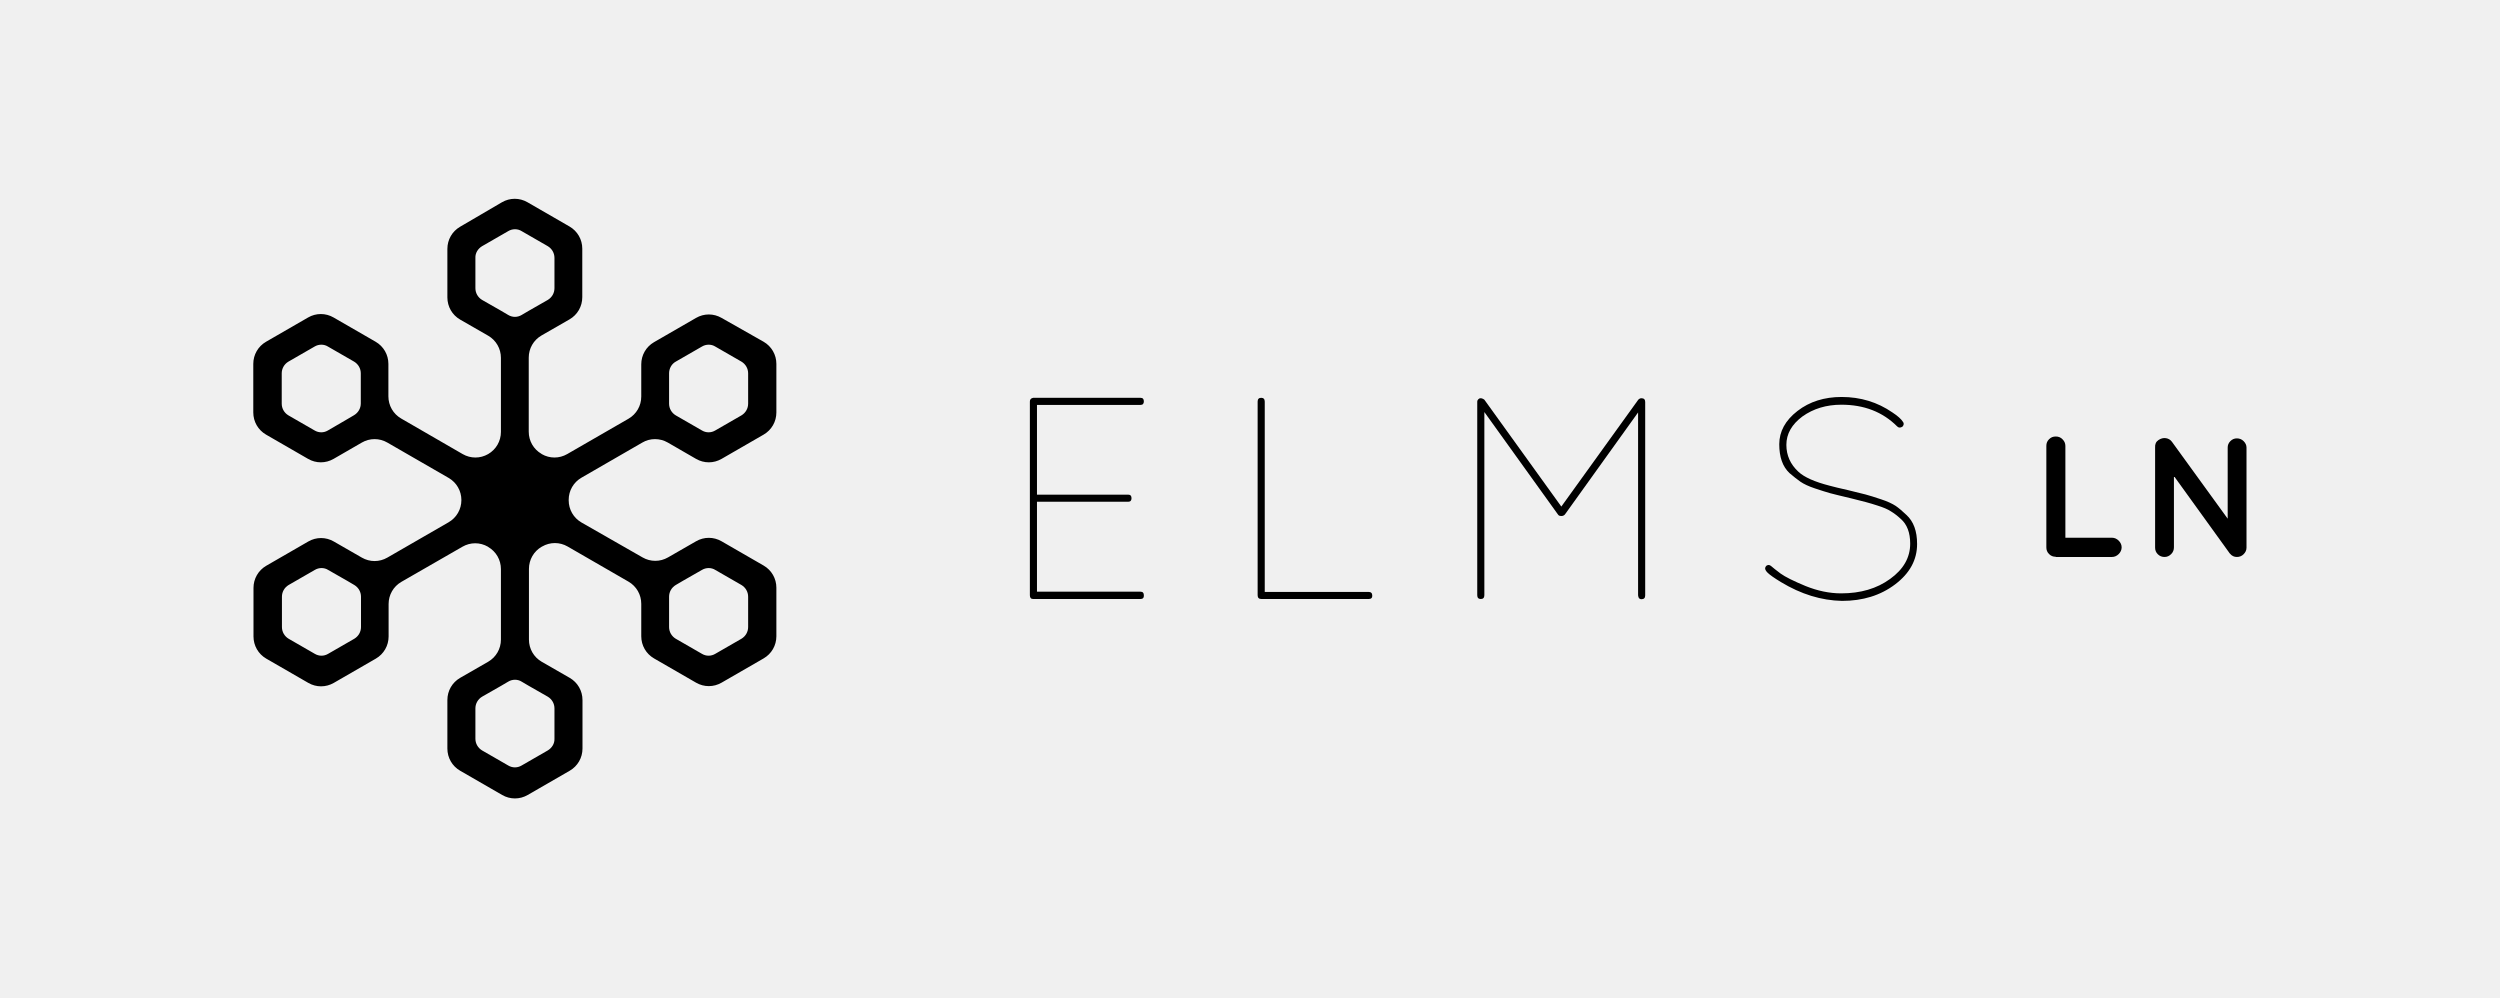
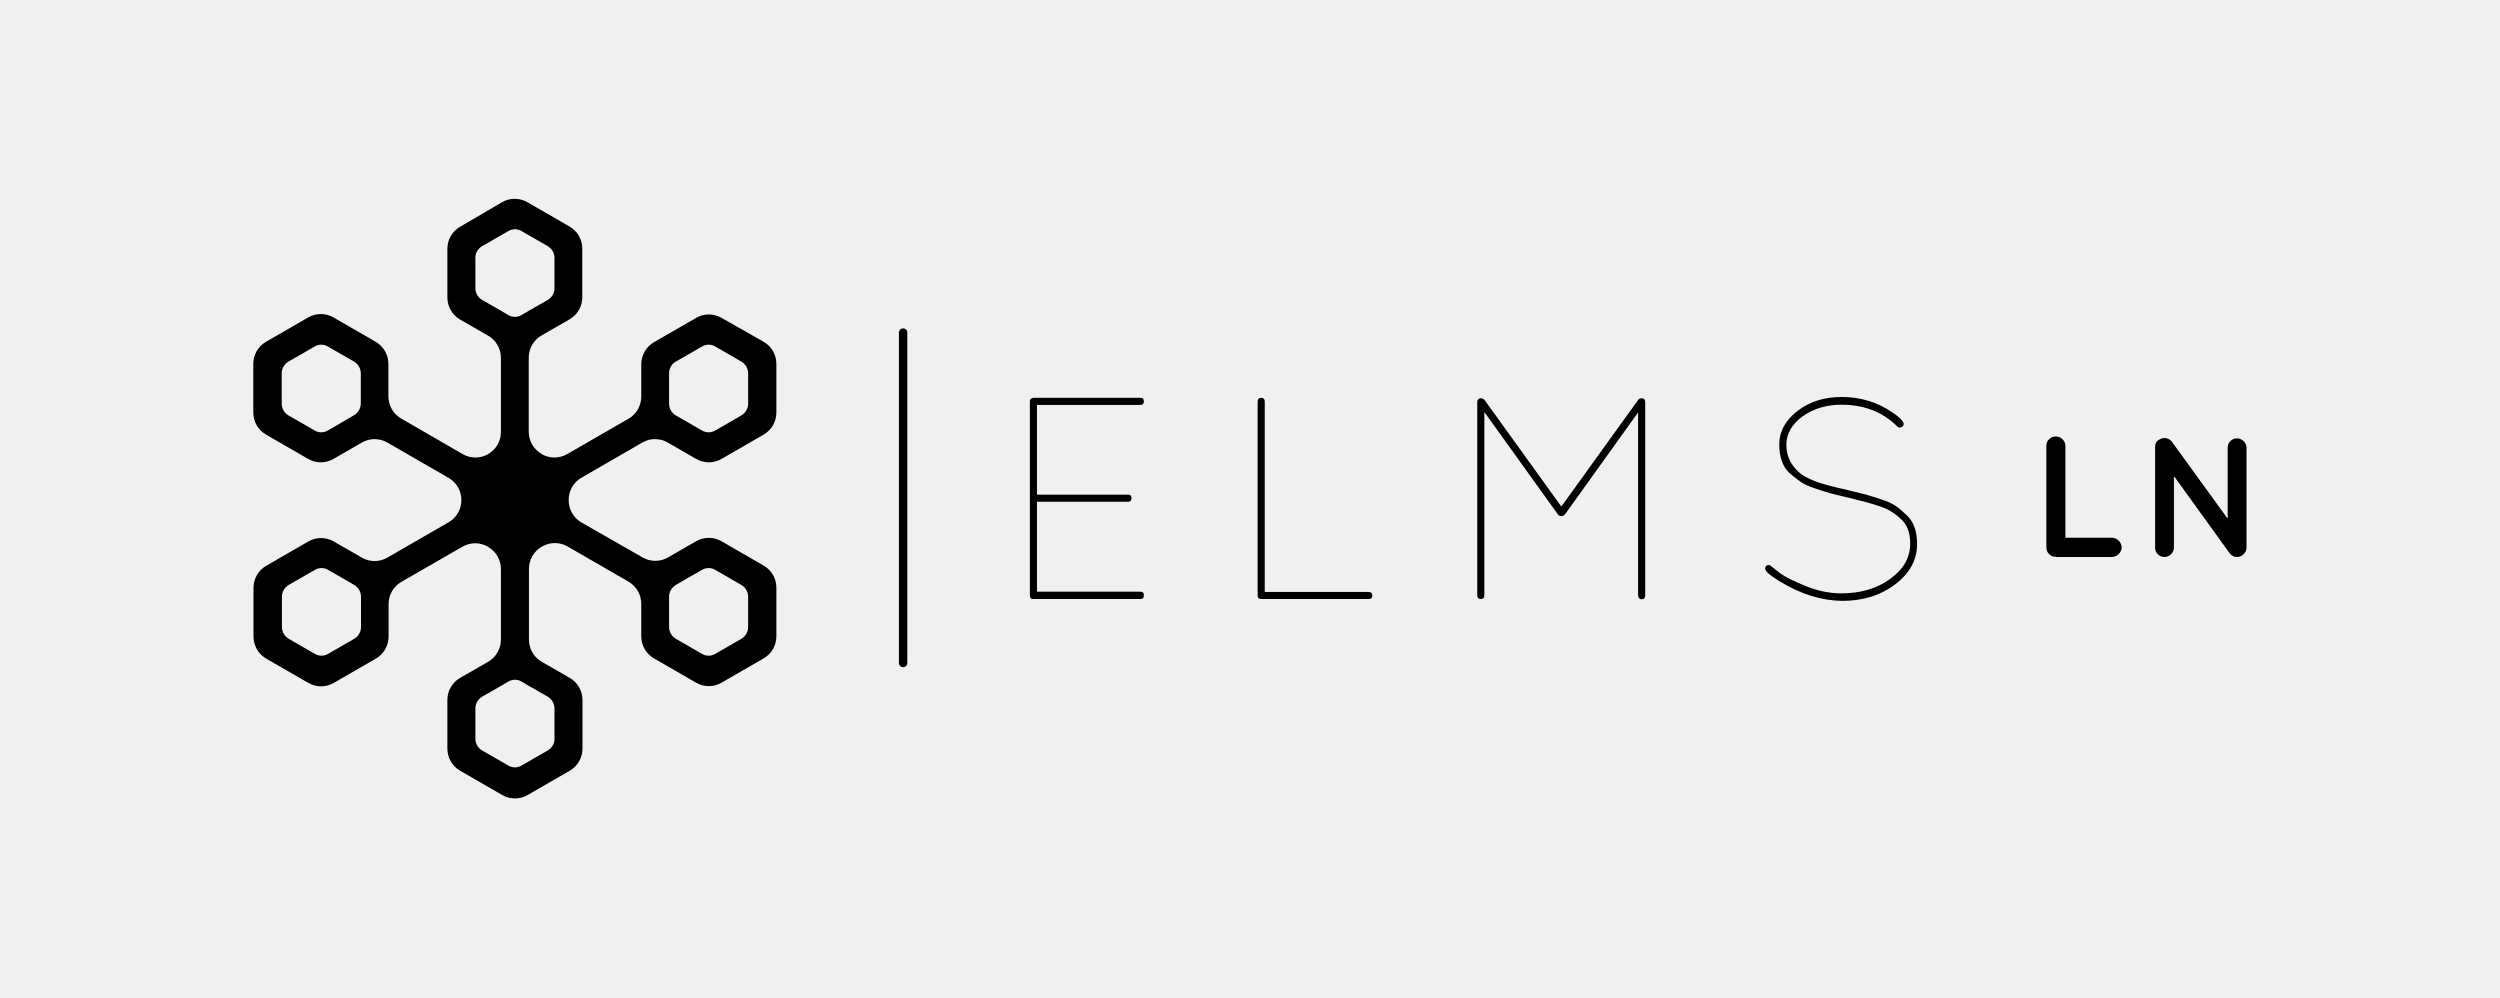
- <svg xmlns="http://www.w3.org/2000/svg" version="1.1" x="0px" y="0px" viewBox="0 0 1195.3 476.7" style="enable-background:new 0 0 1195.3 476.7;" xml:space="preserve">
+ <svg xmlns="http://www.w3.org/2000/svg" version="1.1" id="Layer_1" x="0px" y="0px" viewBox="0 0 1195.3 476.7" style="enable-background:new 0 0 1195.3 476.7;" xml:space="preserve">
  <style type="text/css">
- 	.st0{fill:#636363;}
- 	.st1{fill:#FFFFFF;}
- 	.st2{fill:url(#SVGID_1_);}
- 	.st3{fill:url(#SVGID_2_);}
- 	.st4{fill:url(#SVGID_3_);}
- 	.st5{fill:url(#SVGID_4_);}
- 	.st6{fill:none;}
- 	.st7{display:none;}
- 	.st8{display:inline;}
- 	.st9{font-family:'Quicksand-Bold';}
- 	.st10{font-size:52;}
- 	.st11{letter-spacing:2;}
- 	.st12{display:inline;fill:none;stroke:#000000;stroke-width:4;stroke-linecap:round;stroke-linejoin:round;stroke-miterlimit:10;}
- 	.st13{font-size:82.211;}
- 	.st14{letter-spacing:4;}
+ 	.st0{display:none;}
+ 	.st1{fill:none;}
+ 	.st2{fill:none;stroke:#000000;stroke-width:4;stroke-linecap:round;stroke-linejoin:round;stroke-miterlimit:10;}
+ 	.st3{display:inline;}
+ 	.st4{font-family:'Quicksand-Bold';}
+ 	.st5{font-size:82.211px;}
+ 	.st6{letter-spacing:3;}
</style>
  <g id="Square_Variations">
</g>
  <g id="Horizontal_Variations">
</g>
  <g id="ELMS_Square_Logo">
-     <g id="GUIDES_1_" class="st7">
+     <g id="GUIDES_1_" class="st0">
	</g>
  </g>
  <g id="ELMS_Horizontal_Logo">
-     <rect id="REGISTRATION_1_" x="0" y="0" class="st6" width="1195.3" height="476.1" />
+     <rect id="REGISTRATION_1_" class="st1" width="1195.3" height="476.1" />
    <g id="TYPE_W_x2F__Variations">
-       <g id="SUB_PROJECT_multiline" class="st7">
-         <text transform="matrix(1 0 0 1 489.2774 204.6819)" class="st8">
-           <tspan x="0" y="0" class="st9 st10 st11">COURSE</tspan>
-           <tspan x="2.1" y="52" class="st9 st10 st11">INFORMATION</tspan>
-           <tspan x="1" y="104" class="st9 st10 st11">SYSTEM</tspan>
-         </text>
-         <line id="DIVIDER_1_" class="st12" x1="431.8" y1="159" x2="431.8" y2="317" />
+       <g id="SUB_PROJECT_multiline">
+         <line id="DIVIDER_1_" class="st2" x1="431.8" y1="159" x2="431.8" y2="317" />
      </g>
-       <g id="SUB_PROJECT_Single_line_copy" class="st7">
-         <text transform="matrix(1 0 0 1 485.4649 267.3203)" class="st8 st9 st13 st14">cis</text>
+       <g id="SUB_PROJECT_Single_line_copy" class="st0">
+         <text transform="matrix(1 0 0 1 485.4649 267.3203)" class="st3 st4 st5 st6">cis</text>
      </g>
      <g id="ELMS_TYPE">
        <g id="ELMS_1_">
-           <path d="M545.3,286.4H494c-1.1,0-1.6-0.6-1.6-1.8v-92.6c0-1,0.5-1.6,1.6-1.8h51.3c1.1,0,1.6,0.6,1.6,1.7c0,1.1-0.5,1.7-1.6,1.7      h-49.5v42.9h43.6c1.1,0,1.6,0.6,1.6,1.7c0,1.1-0.5,1.7-1.6,1.7h-43.6v43h49.5c1.1,0,1.6,0.6,1.6,1.7      C547,285.8,546.4,286.4,545.3,286.4z" />
-           <path d="M654.4,286.4h-51.3c-1.2,0-1.8-0.6-1.8-1.8v-92.6c0-1.2,0.6-1.8,1.7-1.8c1.1,0,1.7,0.6,1.7,1.8v91h49.6      c1.2,0,1.8,0.6,1.8,1.7C656.2,285.8,655.6,286.4,654.4,286.4z" />
-           <path d="M783.2,284.6v-87.4l-35,48.8c-0.5,0.5-1,0.7-1.5,0.7h-0.3c-0.7,0-1.2-0.2-1.5-0.7L709.7,197v87.6c0,1.2-0.6,1.8-1.7,1.8      c-1.1,0-1.7-0.6-1.7-1.8v-92.5c0-0.5,0.2-0.9,0.5-1.2c0.4-0.4,0.7-0.5,1.1-0.5c0.5,0,1.1,0.2,1.8,0.7l36.8,51.1l36.8-51.1      c0.5-0.5,1-0.7,1.5-0.7c1.2,0,1.8,0.6,1.8,1.8v92.5c0,1.2-0.6,1.8-1.8,1.8c-0.5,0-0.8-0.2-1.2-0.5      C783.4,285.5,783.2,285,783.2,284.6z" />
-           <path d="M851.5,278.3c-3.3-2-5.4-3.5-6.4-4.5c-1-1-1.3-1.8-1.1-2.4c0.2-0.6,0.6-1.1,1.2-1.2c0.5-0.2,1.1,0,1.8,0.6      c0.6,0.6,2.1,1.7,4.3,3.4c2.2,1.6,6.2,3.6,12,6c5.7,2.3,11.4,3.5,17,3.5c9.3,0,17.1-2.3,23.4-6.9c6.4-4.6,9.6-10.2,9.6-16.9      c0-5.2-1.5-9.2-4.5-11.8c-1.6-1.5-3.2-2.7-4.7-3.6c-1.5-1-3.6-1.9-6.5-2.8c-3.3-1.1-7.4-2.2-12.4-3.4c-5-1.2-8.4-2-10.2-2.5      c-1.8-0.5-4.3-1.3-7.3-2.3c-3-1-5.3-2.1-6.9-3.2c-1.6-1.1-3.3-2.5-5.2-4.1c-3.3-3.1-4.9-7.7-4.9-13.8c0-6.1,2.9-11.4,8.7-15.9      c5.8-4.5,12.9-6.7,21.1-6.7c9.1,0,17.2,2.5,24.3,7.4c2.6,1.7,4.2,3.2,4.9,4.3c0.7,0.8,0.7,1.6-0.1,2.5c-1,0.6-1.8,0.6-2.5-0.1      c-7-7-15.9-10.4-26.7-10.4c-7.2,0-13.4,1.9-18.6,5.6c-5.1,3.8-7.7,8.3-7.7,13.6c0,5,1.9,9.3,5.8,12.9c2.8,2.6,7.8,4.8,14.8,6.6      c2,0.5,4.9,1.3,8.7,2.1c3.8,0.9,6.6,1.6,8.5,2.1c1.9,0.5,4.4,1.3,7.4,2.3c3.1,1,5.4,2.1,7.1,3.2c1.6,1.1,3.3,2.6,5.1,4.3      c3.4,3.1,5.1,7.7,5.1,13.9c0,7.6-3.5,14-10.5,19.3c-7,5.3-15.5,7.9-25.4,7.9C870.8,287.1,861.1,284.1,851.5,278.3z" />
+           <path d="M545.3,286.4H494c-1.1,0-1.6-0.6-1.6-1.8V192c0-1,0.5-1.6,1.6-1.8h51.3c1.1,0,1.6,0.6,1.6,1.7c0,1.1-0.5,1.7-1.6,1.7      h-49.5v42.9h43.6c1.1,0,1.6,0.6,1.6,1.7c0,1.1-0.5,1.7-1.6,1.7h-43.6v43h49.5c1.1,0,1.6,0.6,1.6,1.7      C547,285.8,546.4,286.4,545.3,286.4z" />
+           <path d="M654.4,286.4h-51.3c-1.2,0-1.8-0.6-1.8-1.8V192c0-1.2,0.6-1.8,1.7-1.8c1.1,0,1.7,0.6,1.7,1.8v91h49.6      c1.2,0,1.8,0.6,1.8,1.7C656.2,285.8,655.6,286.4,654.4,286.4z" />
+           <path d="M783.2,284.6v-87.4l-35,48.8c-0.5,0.5-1,0.7-1.5,0.7h-0.3c-0.7,0-1.2-0.2-1.5-0.7l-35.2-49v87.6c0,1.2-0.6,1.8-1.7,1.8      c-1.1,0-1.7-0.6-1.7-1.8v-92.5c0-0.5,0.2-0.9,0.5-1.2c0.4-0.4,0.7-0.5,1.1-0.5c0.5,0,1.1,0.2,1.8,0.7l36.8,51.1l36.8-51.1      c0.5-0.5,1-0.7,1.5-0.7c1.2,0,1.8,0.6,1.8,1.8v92.5c0,1.2-0.6,1.8-1.8,1.8c-0.5,0-0.8-0.2-1.2-0.5      C783.4,285.5,783.2,285,783.2,284.6z" />
+           <path d="M851.5,278.3c-3.3-2-5.4-3.5-6.4-4.5s-1.3-1.8-1.1-2.4s0.6-1.1,1.2-1.2c0.5-0.2,1.1,0,1.8,0.6c0.6,0.6,2.1,1.7,4.3,3.4      c2.2,1.6,6.2,3.6,12,6c5.7,2.3,11.4,3.5,17,3.5c9.3,0,17.1-2.3,23.4-6.9c6.4-4.6,9.6-10.2,9.6-16.9c0-5.2-1.5-9.2-4.5-11.8      c-1.6-1.5-3.2-2.7-4.7-3.6c-1.5-1-3.6-1.9-6.5-2.8c-3.3-1.1-7.4-2.2-12.4-3.4s-8.4-2-10.2-2.5s-4.3-1.3-7.3-2.3      s-5.3-2.1-6.9-3.2c-1.6-1.1-3.3-2.5-5.2-4.1c-3.3-3.1-4.9-7.7-4.9-13.8s2.9-11.4,8.7-15.9s12.9-6.7,21.1-6.7      c9.1,0,17.2,2.5,24.3,7.4c2.6,1.7,4.2,3.2,4.9,4.3c0.7,0.8,0.7,1.6-0.1,2.5c-1,0.6-1.8,0.6-2.5-0.1c-7-7-15.9-10.4-26.7-10.4      c-7.2,0-13.4,1.9-18.6,5.6c-5.1,3.8-7.7,8.3-7.7,13.6c0,5,1.9,9.3,5.8,12.9c2.8,2.6,7.8,4.8,14.8,6.6c2,0.5,4.9,1.3,8.7,2.1      c3.8,0.9,6.6,1.6,8.5,2.1s4.4,1.3,7.4,2.3c3.1,1,5.4,2.1,7.1,3.2c1.6,1.1,3.3,2.6,5.1,4.3c3.4,3.1,5.1,7.7,5.1,13.9      c0,7.6-3.5,14-10.5,19.3s-15.5,7.9-25.4,7.9C870.8,287.1,861.1,284.1,851.5,278.3z" />
        </g>
        <g id="LN">
-           <path d="M982.9,266.2c-1.3,0-2.3-0.4-3.2-1.3c-0.9-0.9-1.3-1.9-1.3-3.2v-48.5c0-1.3,0.4-2.3,1.3-3.2c0.9-0.9,1.9-1.3,3.2-1.3      s2.3,0.4,3.2,1.3c0.9,0.9,1.4,1.9,1.4,3.2v43.9h22.3c1.2,0,2.3,0.5,3.2,1.4s1.4,2,1.4,3.2s-0.5,2.3-1.4,3.2s-2,1.4-3.2,1.4      H982.9z" />
-           <path d="M1039.4,227.6v34.1c0,1.2-0.4,2.3-1.3,3.2c-0.9,0.9-1.9,1.4-3.2,1.4c-1.2,0-2.3-0.4-3.2-1.3c-0.9-0.9-1.3-1.9-1.3-3.2      v-47.8c-0.1-1.6,0.4-2.8,1.6-3.6c1.2-0.8,2.4-1.1,3.6-0.9c1.2,0.2,2.2,0.8,2.9,1.8l26.6,36.7V214c0-1.2,0.4-2.2,1.3-3.1      c0.9-0.9,1.9-1.3,3.1-1.3c1.2,0,2.3,0.4,3.2,1.3c0.9,0.9,1.4,1.9,1.4,3.1v47.8c0,1.3-0.5,2.3-1.4,3.2c-0.9,0.9-2,1.3-3.2,1.3      c-1.3,0-2.4-0.5-3.3-1.6c-0.2-0.2-0.4-0.4-0.4-0.5L1039.4,227.6z" />
+           <path d="M982.9,266.2c-1.3,0-2.3-0.4-3.2-1.3s-1.3-1.9-1.3-3.2v-48.5c0-1.3,0.4-2.3,1.3-3.2c0.9-0.9,1.9-1.3,3.2-1.3      s2.3,0.4,3.2,1.3c0.9,0.9,1.4,1.9,1.4,3.2v43.9h22.3c1.2,0,2.3,0.5,3.2,1.4s1.4,2,1.4,3.2s-0.5,2.3-1.4,3.2s-2,1.4-3.2,1.4      h-26.9V266.2z" />
+           <path d="M1039.4,227.6v34.1c0,1.2-0.4,2.3-1.3,3.2c-0.9,0.9-1.9,1.4-3.2,1.4c-1.2,0-2.3-0.4-3.2-1.3c-0.9-0.9-1.3-1.9-1.3-3.2      V214c-0.1-1.6,0.4-2.8,1.6-3.6s2.4-1.1,3.6-0.9c1.2,0.2,2.2,0.8,2.9,1.8l26.6,36.7v-34c0-1.2,0.4-2.2,1.3-3.1      c0.9-0.9,1.9-1.3,3.1-1.3s2.3,0.4,3.2,1.3c0.9,0.9,1.4,1.9,1.4,3.1v47.8c0,1.3-0.5,2.3-1.4,3.2c-0.9,0.9-2,1.3-3.2,1.3      c-1.3,0-2.4-0.5-3.3-1.6c-0.2-0.2-0.4-0.4-0.4-0.5L1039.4,227.6z" />
        </g>
      </g>
    </g>
    <g id="ICON_2_">
      <g>
-         <path d="M319.3,211.6l13.5,7.8c3.8,2.2,8.4,2.2,12.2,0l20.1-11.6c3.8-2.2,6.1-6.2,6.1-10.6v-23.2c0-4.4-2.3-8.4-6.1-10.6L345,152     c-3.8-2.2-8.4-2.2-12.2,0l-20.1,11.6c-3.8,2.2-6.1,6.2-6.1,10.6v15.4c0,4.4-2.3,8.4-6.1,10.6l-29.3,16.9c-3.8,2.2-8.4,2.2-12.2,0     l-0.1-0.1c-3.8-2.2-6.1-6.2-6.1-10.6V171c0-4.4,2.3-8.4,6.1-10.6l13.4-7.7c3.8-2.2,6.1-6.2,6.1-10.6v-23.2     c0-4.4-2.3-8.4-6.1-10.6l-20.1-11.6c-3.8-2.2-8.4-2.2-12.2,0L220,108.4c-3.8,2.2-6.1,6.2-6.1,10.6v23.2c0,4.4,2.3,8.4,6.1,10.6     l13.4,7.7c3.8,2.2,6.1,6.2,6.1,10.6v35.4c0,4.4-2.3,8.4-6.1,10.6l0,0c-3.8,2.2-8.4,2.2-12.2,0l-29.4-17     c-3.8-2.2-6.1-6.2-6.1-10.6V174c0-4.4-2.3-8.4-6.1-10.6l-20.1-11.6c-3.8-2.2-8.4-2.2-12.2,0l-20.1,11.6     c-3.8,2.2-6.1,6.2-6.1,10.6v23.2c0,4.4,2.3,8.4,6.1,10.6l20.1,11.6c3.8,2.2,8.4,2.2,12.2,0l13.5-7.8c3.8-2.2,8.4-2.2,12.2,0     l29.3,16.9c3.8,2.2,6.1,6.2,6.1,10.6v0c0,4.4-2.3,8.4-6.1,10.6l-29.3,16.9c-3.8,2.2-8.4,2.2-12.2,0l-13.4-7.7     c-3.8-2.2-8.4-2.2-12.2,0l-20.1,11.6c-3.8,2.2-6.1,6.2-6.1,10.6v23.2c0,4.4,2.3,8.4,6.1,10.6l20.1,11.6c3.8,2.2,8.4,2.2,12.2,0     l20.1-11.6c3.8-2.2,6.1-6.2,6.1-10.6v-15.5c0-4.4,2.3-8.4,6.1-10.6l29.2-16.8c3.8-2.2,8.4-2.2,12.2,0l0.1,0.1     c3.8,2.2,6.1,6.2,6.1,10.6v33.7c0,4.4-2.3,8.4-6.1,10.6l-13.4,7.7c-3.8,2.2-6.1,6.2-6.1,10.6v23.2c0,4.4,2.3,8.4,6.1,10.6     l20.1,11.6c3.8,2.2,8.4,2.2,12.2,0l20.1-11.6c3.8-2.2,6.1-6.2,6.1-10.6v-23.2c0-4.4-2.3-8.4-6.1-10.6l-13.4-7.7     c-3.8-2.2-6.1-6.2-6.1-10.6V272c0-4.4,2.3-8.4,6.1-10.6l0.2-0.1c3.8-2.2,8.4-2.2,12.2,0l29.1,16.8c3.8,2.2,6.1,6.2,6.1,10.6v15.5     c0,4.4,2.3,8.4,6.1,10.6l20.1,11.6c3.8,2.2,8.4,2.2,12.2,0l20.1-11.6c3.8-2.2,6.1-6.2,6.1-10.6v-23.2c0-4.4-2.3-8.4-6.1-10.6     l-20.1-11.6c-3.8-2.2-8.4-2.2-12.2,0l-13.4,7.7c-3.8,2.2-8.4,2.2-12.2,0L278,249.8c-3.8-2.2-6.1-6.2-6.1-10.6V239     c0-4.4,2.3-8.4,6.1-10.6l29.1-16.8C310.8,209.4,315.5,209.4,319.3,211.6z M172.5,192.9c0,2.3-1.2,4.4-3.2,5.6l-3.4,2l-9.1,5.3     c-2,1.2-4.4,1.2-6.4,0l-12.5-7.2c-2-1.2-3.2-3.3-3.2-5.6v-14.5c0-2.3,1.2-4.4,3.2-5.6l12.5-7.2c2-1.2,4.5-1.2,6.4,0l12.5,7.2     c2,1.2,3.2,3.3,3.2,5.6v10.4V192.9z M357.7,285.3v14.5c0,2.3-1.2,4.4-3.2,5.6l-12.5,7.2c-2,1.2-4.4,1.2-6.4,0l-12.5-7.2     c-2-1.2-3.2-3.3-3.2-5.6v-10.5v-4c0-2.3,1.2-4.4,3.2-5.6l3.4-2l9.1-5.2c2-1.2,4.5-1.2,6.4,0l12.5,7.2     C356.5,280.9,357.7,283,357.7,285.3z M323.1,172.9l12.5-7.2c2-1.2,4.5-1.2,6.4,0l12.5,7.2c2,1.2,3.2,3.3,3.2,5.6v14.5     c0,2.3-1.2,4.4-3.2,5.6l-12.5,7.2c-2,1.2-4.4,1.2-6.4,0l-9.2-5.3l-3.3-1.9c-2-1.2-3.2-3.3-3.2-5.6v-4.1v-10.4     C319.9,176.2,321.1,174,323.1,172.9z M230.5,117.7l12.5-7.2c2-1.2,4.5-1.2,6.4,0l12.5,7.2c2,1.2,3.2,3.3,3.2,5.6v14.5     c0,2.3-1.2,4.4-3.2,5.6l-9.1,5.2l-3.4,2c-2,1.2-4.4,1.2-6.4,0l-3.4-2l-9.1-5.2c-2-1.2-3.2-3.3-3.2-5.6v-14.5     C227.2,121,228.5,118.9,230.5,117.7z M172.6,289.3v10.5c0,2.3-1.2,4.4-3.2,5.6l-12.5,7.2c-2,1.2-4.4,1.2-6.4,0l-12.5-7.2     c-2-1.2-3.2-3.3-3.2-5.6v-14.5c0-2.3,1.2-4.4,3.2-5.6l12.5-7.2c2-1.2,4.5-1.2,6.4,0l9.1,5.2l3.4,2c2,1.2,3.2,3.3,3.2,5.6V289.3z      M261.9,358.8l-12.5,7.2c-2,1.2-4.4,1.2-6.4,0l-12.5-7.2c-2-1.2-3.2-3.3-3.2-5.6v-14.5c0-2.3,1.2-4.4,3.2-5.6l9.1-5.2l3.4-2     c2-1.2,4.5-1.2,6.4,0l3.4,2l9.1,5.2c2,1.2,3.2,3.3,3.2,5.6v14.5C265.2,355.5,263.9,357.6,261.9,358.8z" />
+         <path d="M319.3,211.6l13.5,7.8c3.8,2.2,8.4,2.2,12.2,0l20.1-11.6c3.8-2.2,6.1-6.2,6.1-10.6V174c0-4.4-2.3-8.4-6.1-10.6L345,152     c-3.8-2.2-8.4-2.2-12.2,0l-20.1,11.6c-3.8,2.2-6.1,6.2-6.1,10.6v15.4c0,4.4-2.3,8.4-6.1,10.6l-29.3,16.9c-3.8,2.2-8.4,2.2-12.2,0     l-0.1-0.1c-3.8-2.2-6.1-6.2-6.1-10.6V171c0-4.4,2.3-8.4,6.1-10.6l13.4-7.7c3.8-2.2,6.1-6.2,6.1-10.6v-23.2     c0-4.4-2.3-8.4-6.1-10.6l-20.1-11.6c-3.8-2.2-8.4-2.2-12.2,0l-20,11.7c-3.8,2.2-6.1,6.2-6.1,10.6v23.2c0,4.4,2.3,8.4,6.1,10.6     l13.4,7.7c3.8,2.2,6.1,6.2,6.1,10.6v35.4c0,4.4-2.3,8.4-6.1,10.6l0,0c-3.8,2.2-8.4,2.2-12.2,0l-29.4-17     c-3.8-2.2-6.1-6.2-6.1-10.6V174c0-4.4-2.3-8.4-6.1-10.6l-20.1-11.6c-3.8-2.2-8.4-2.2-12.2,0l-20.1,11.6     c-3.8,2.2-6.1,6.2-6.1,10.6v23.2c0,4.4,2.3,8.4,6.1,10.6l20.1,11.6c3.8,2.2,8.4,2.2,12.2,0l13.5-7.8c3.8-2.2,8.4-2.2,12.2,0     l29.3,16.9c3.8,2.2,6.1,6.2,6.1,10.6l0,0c0,4.4-2.3,8.4-6.1,10.6l-29.3,16.9c-3.8,2.2-8.4,2.2-12.2,0l-13.4-7.7     c-3.8-2.2-8.4-2.2-12.2,0l-20.1,11.6c-3.8,2.2-6.1,6.2-6.1,10.6v23.2c0,4.4,2.3,8.4,6.1,10.6l20.1,11.6c3.8,2.2,8.4,2.2,12.2,0     l20.1-11.6c3.8-2.2,6.1-6.2,6.1-10.6v-15.5c0-4.4,2.3-8.4,6.1-10.6l29.2-16.8c3.8-2.2,8.4-2.2,12.2,0l0.1,0.1     c3.8,2.2,6.1,6.2,6.1,10.6v33.7c0,4.4-2.3,8.4-6.1,10.6l-13.4,7.7c-3.8,2.2-6.1,6.2-6.1,10.6v23.2c0,4.4,2.3,8.4,6.1,10.6     l20.1,11.6c3.8,2.2,8.4,2.2,12.2,0l20.1-11.6c3.8-2.2,6.1-6.2,6.1-10.6v-23.2c0-4.4-2.3-8.4-6.1-10.6l-13.4-7.7     c-3.8-2.2-6.1-6.2-6.1-10.6V272c0-4.4,2.3-8.4,6.1-10.6l0.2-0.1c3.8-2.2,8.4-2.2,12.2,0l29.1,16.8c3.8,2.2,6.1,6.2,6.1,10.6v15.5     c0,4.4,2.3,8.4,6.1,10.6l20.1,11.6c3.8,2.2,8.4,2.2,12.2,0l20.1-11.6c3.8-2.2,6.1-6.2,6.1-10.6V281c0-4.4-2.3-8.4-6.1-10.6     L345,258.8c-3.8-2.2-8.4-2.2-12.2,0l-13.4,7.7c-3.8,2.2-8.4,2.2-12.2,0L278,249.8c-3.8-2.2-6.1-6.2-6.1-10.6V239     c0-4.4,2.3-8.4,6.1-10.6l29.1-16.8C310.8,209.4,315.5,209.4,319.3,211.6z M172.5,192.9c0,2.3-1.2,4.4-3.2,5.6l-3.4,2l-9.1,5.3     c-2,1.2-4.4,1.2-6.4,0l-12.5-7.2c-2-1.2-3.2-3.3-3.2-5.6v-14.5c0-2.3,1.2-4.4,3.2-5.6l12.5-7.2c2-1.2,4.5-1.2,6.4,0l12.5,7.2     c2,1.2,3.2,3.3,3.2,5.6v10.4V192.9z M357.7,285.3v14.5c0,2.3-1.2,4.4-3.2,5.6l-12.5,7.2c-2,1.2-4.4,1.2-6.4,0l-12.5-7.2     c-2-1.2-3.2-3.3-3.2-5.6v-10.5v-4c0-2.3,1.2-4.4,3.2-5.6l3.4-2l9.1-5.2c2-1.2,4.5-1.2,6.4,0l12.5,7.2     C356.5,280.9,357.7,283,357.7,285.3z M323.1,172.9l12.5-7.2c2-1.2,4.5-1.2,6.4,0l12.5,7.2c2,1.2,3.2,3.3,3.2,5.6V193     c0,2.3-1.2,4.4-3.2,5.6l-12.5,7.2c-2,1.2-4.4,1.2-6.4,0l-9.2-5.3l-3.3-1.9c-2-1.2-3.2-3.3-3.2-5.6v-4.1v-10.4     C319.9,176.2,321.1,174,323.1,172.9z M230.5,117.7l12.5-7.2c2-1.2,4.5-1.2,6.4,0l12.5,7.2c2,1.2,3.2,3.3,3.2,5.6v14.5     c0,2.3-1.2,4.4-3.2,5.6l-9.1,5.2l-3.4,2c-2,1.2-4.4,1.2-6.4,0l-3.4-2l-9.1-5.2c-2-1.2-3.2-3.3-3.2-5.6v-14.5     C227.2,121,228.5,118.9,230.5,117.7z M172.6,289.3v10.5c0,2.3-1.2,4.4-3.2,5.6l-12.5,7.2c-2,1.2-4.4,1.2-6.4,0l-12.5-7.2     c-2-1.2-3.2-3.3-3.2-5.6v-14.5c0-2.3,1.2-4.4,3.2-5.6l12.5-7.2c2-1.2,4.5-1.2,6.4,0l9.1,5.2l3.4,2c2,1.2,3.2,3.3,3.2,5.6V289.3z      M261.9,358.8l-12.5,7.2c-2,1.2-4.4,1.2-6.4,0l-12.5-7.2c-2-1.2-3.2-3.3-3.2-5.6v-14.5c0-2.3,1.2-4.4,3.2-5.6l9.1-5.2l3.4-2     c2-1.2,4.5-1.2,6.4,0l3.4,2l9.1,5.2c2,1.2,3.2,3.3,3.2,5.6v14.5C265.2,355.5,263.9,357.6,261.9,358.8z" />
      </g>
    </g>
-     <g id="GUIDES" class="st7">
-       <g id="bounds" class="st8">
+     <g id="GUIDES" class="st0">
+       <g id="bounds" class="st3">
		</g>
-       <g id="divisions" class="st8">
+       <g id="divisions" class="st3">
		</g>
-       <g id="vertical_spacing" class="st8">
+       <g id="vertical_spacing" class="st3">
		</g>
-       <g id="crop_guides" class="st8">
+       <g id="crop_guides" class="st3">
		</g>
    </g>
  </g>
</svg>
